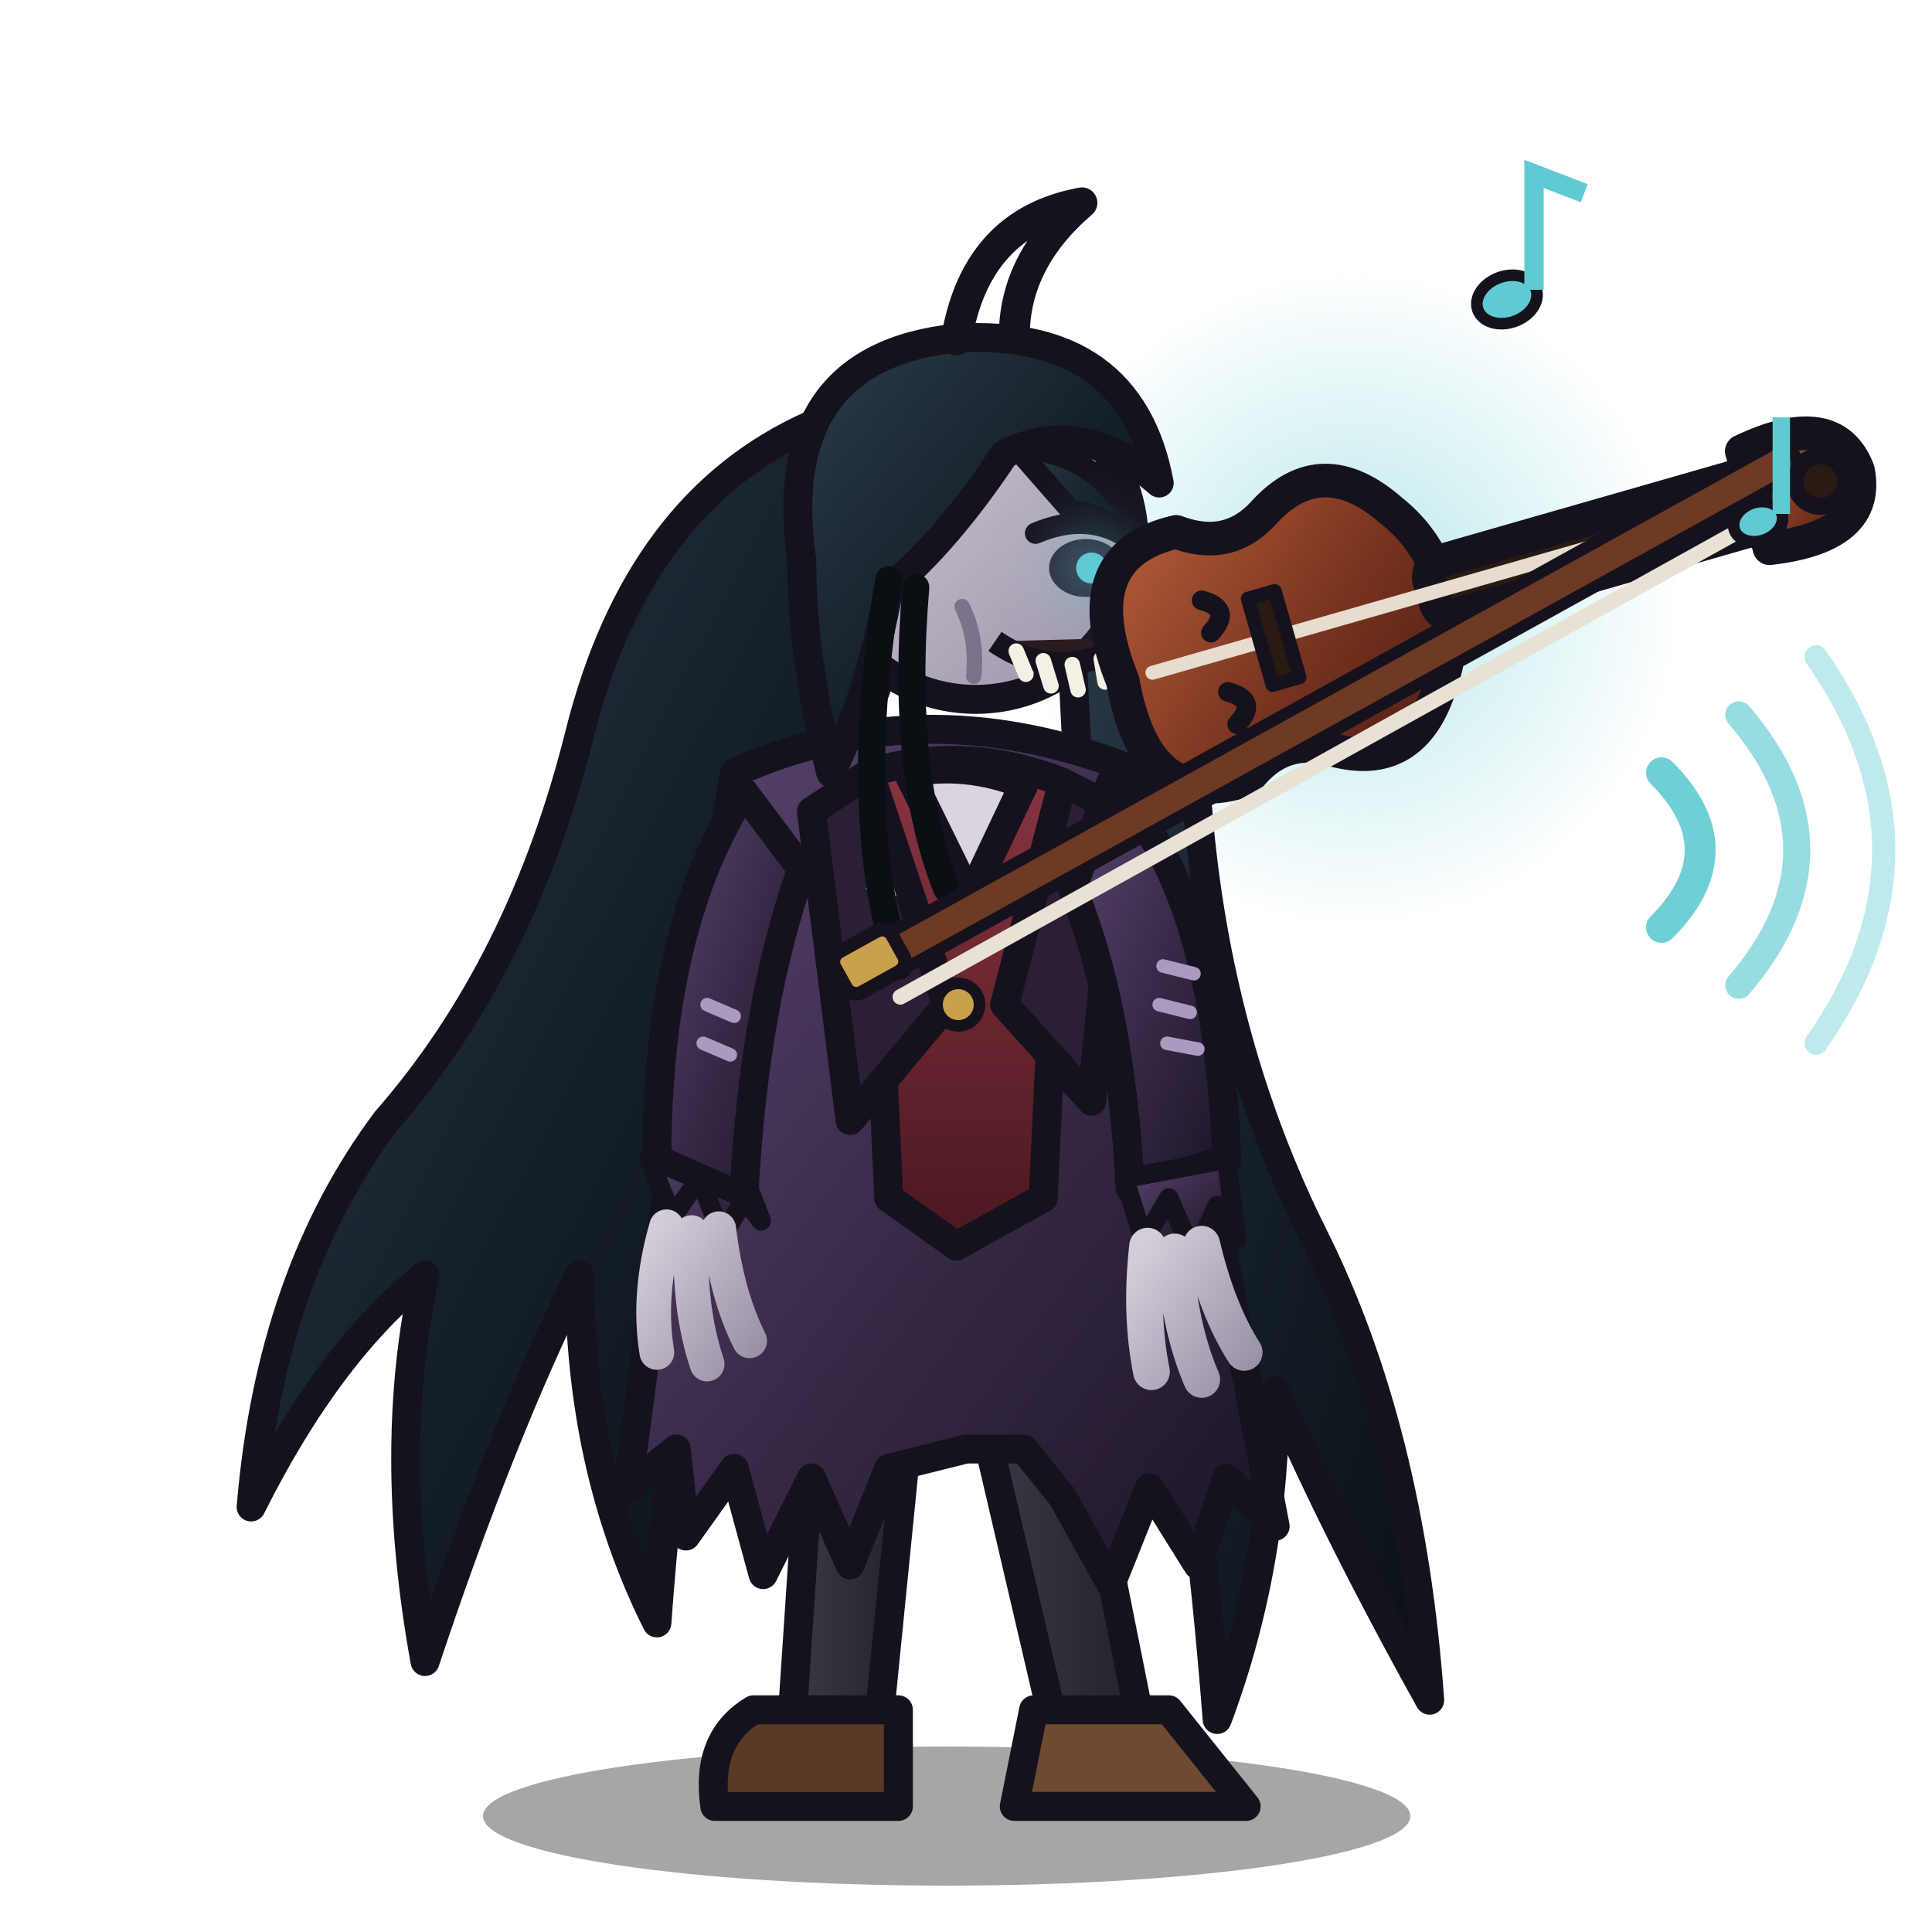
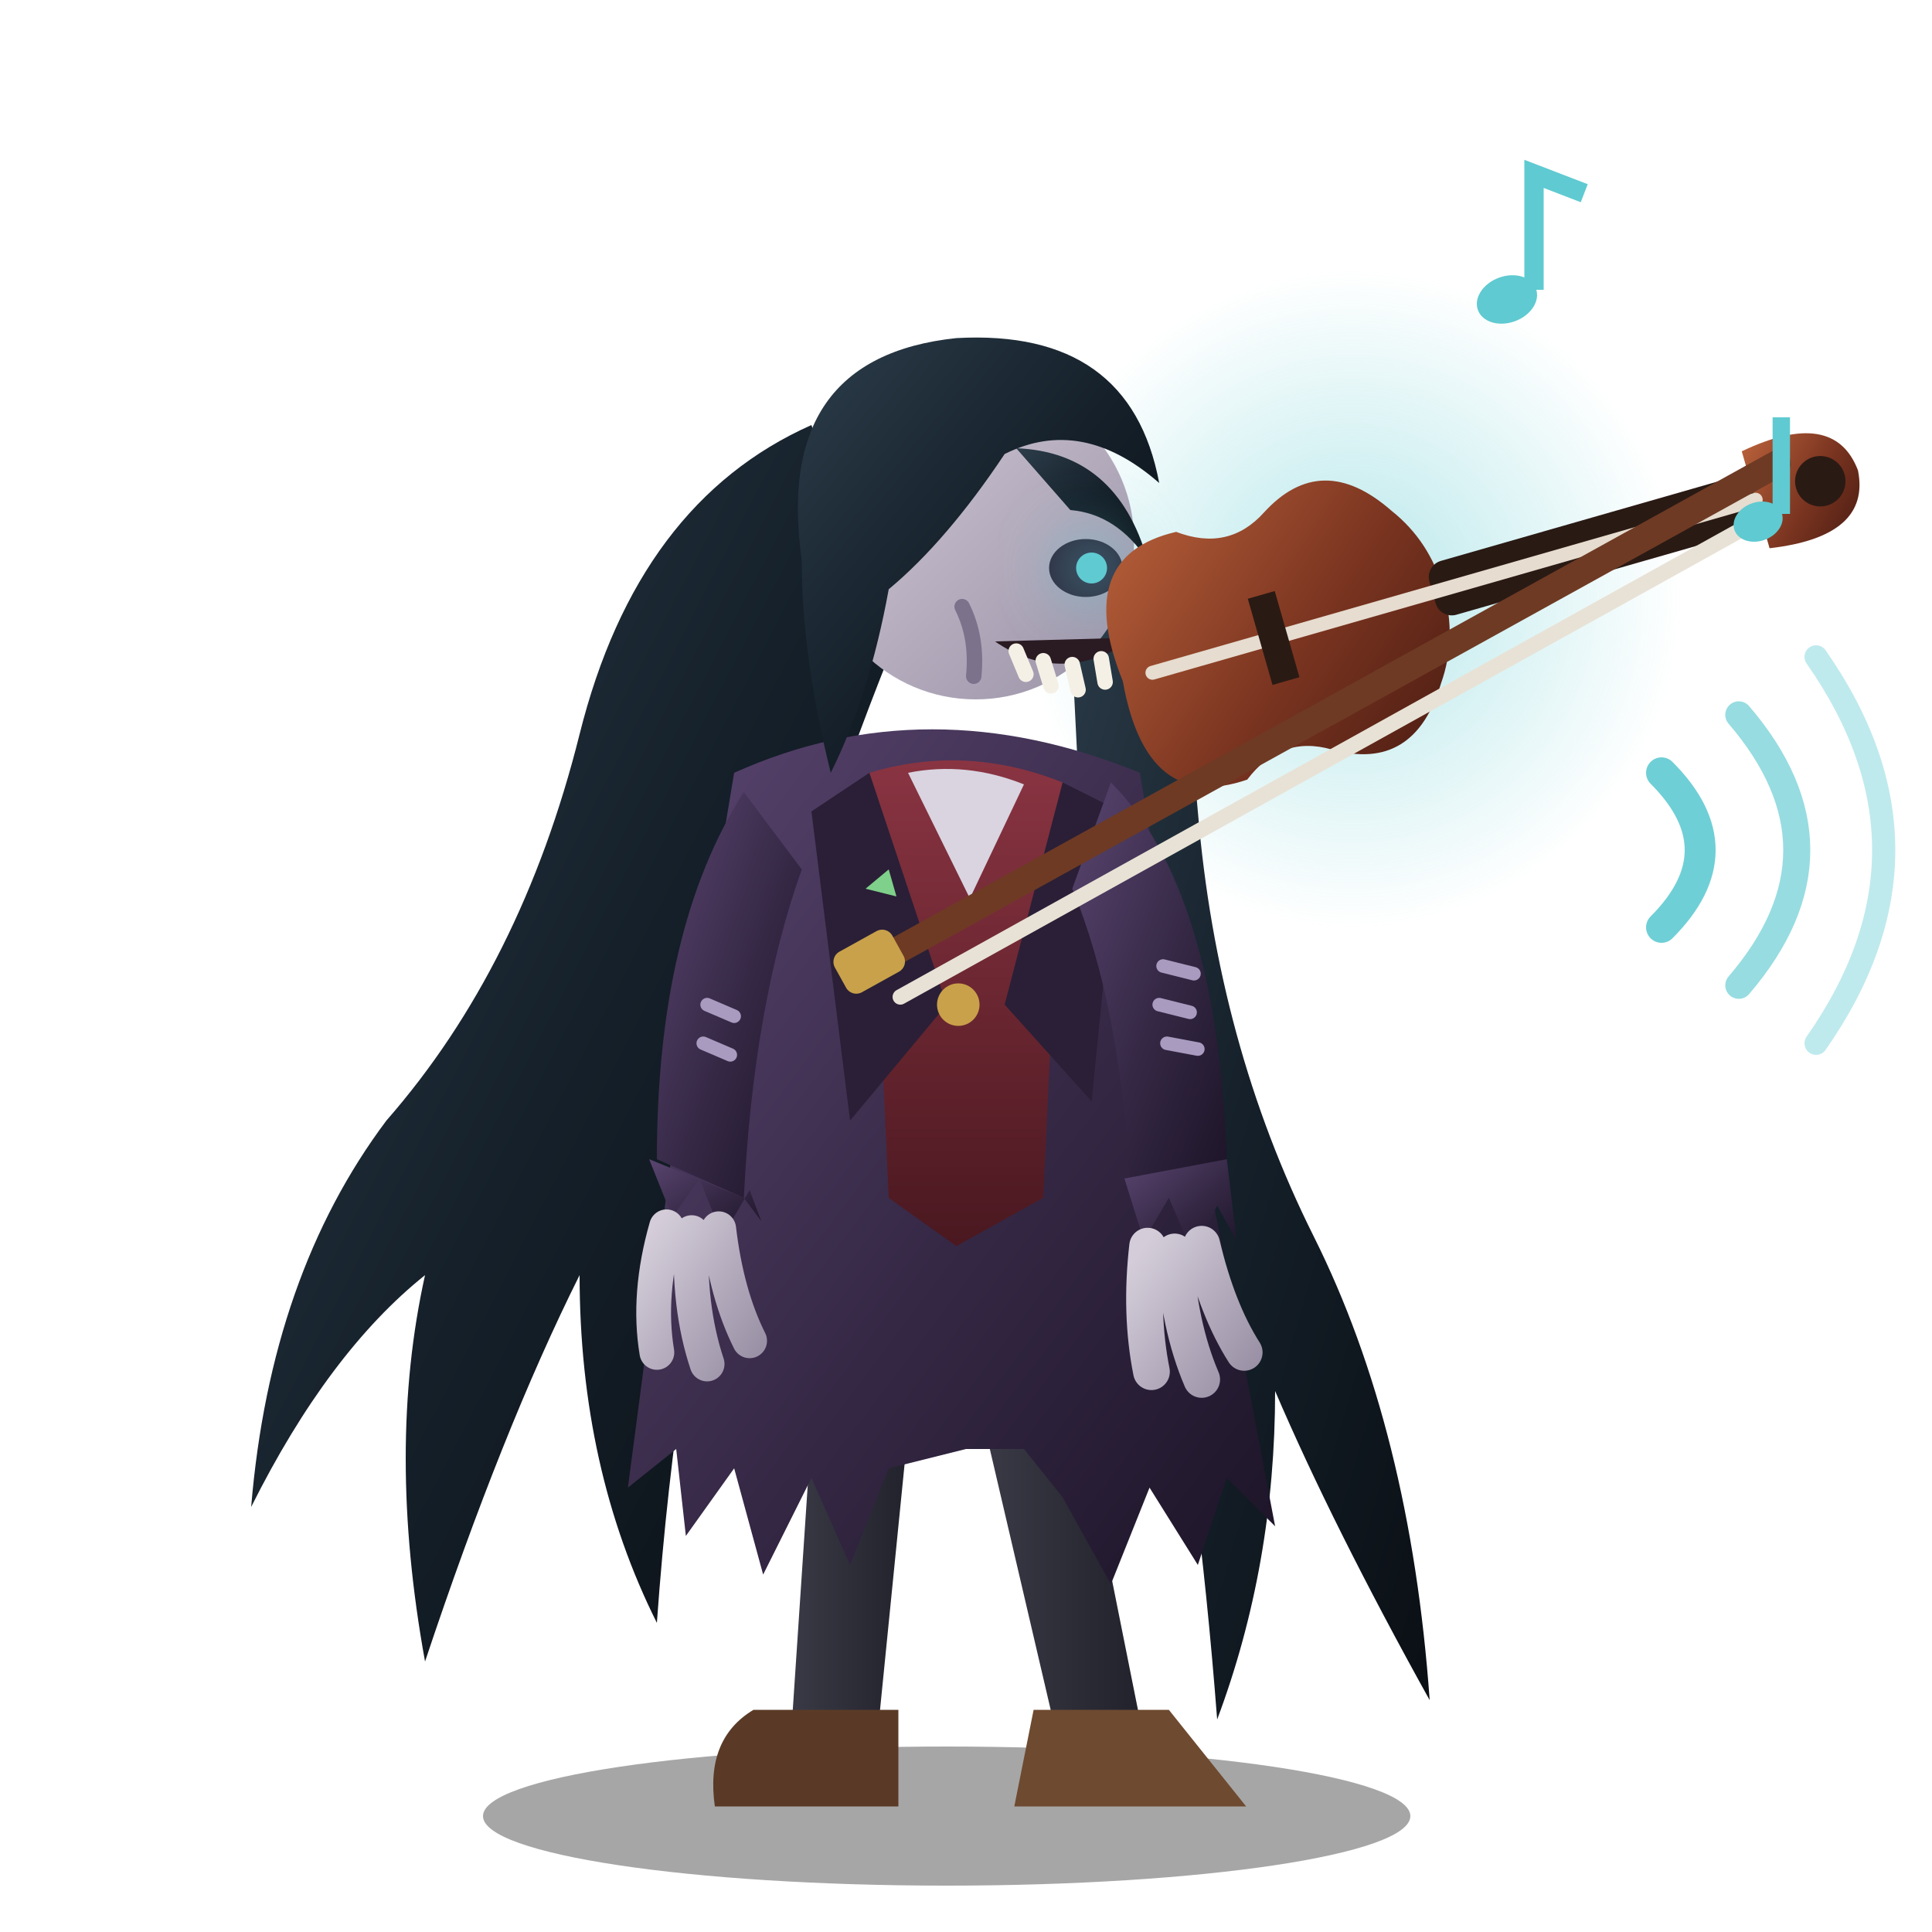
<svg xmlns="http://www.w3.org/2000/svg" viewBox="0 0 100 100" width="512" height="512" data-hand="61.5,67">
  <defs>
    <linearGradient id="rs-hair" x1="0" y1="0" x2="1" y2="1">
      <stop offset="0" stop-color="#2c3d4a" />
      <stop offset=".5" stop-color="#15202a" />
      <stop offset="1" stop-color="#0a0f14" />
    </linearGradient>
    <linearGradient id="rs-coat" x1="0" y1="0" x2="1" y2="1">
      <stop offset="0" stop-color="#5a4570" />
      <stop offset=".55" stop-color="#352845" />
      <stop offset="1" stop-color="#1c1427" />
    </linearGradient>
    <linearGradient id="rs-vest" x1="0" y1="0" x2="0" y2="1">
      <stop offset="0" stop-color="#8a3442" />
      <stop offset="1" stop-color="#4a1820" />
    </linearGradient>
    <linearGradient id="rs-skin" x1="0" y1="0" x2="1" y2="1">
      <stop offset="0" stop-color="#d4cdd9" />
      <stop offset="1" stop-color="#9a91a6" />
    </linearGradient>
    <linearGradient id="rs-wood" x1="0" y1="0" x2="1" y2="1">
      <stop offset="0" stop-color="#b8603a" />
      <stop offset=".55" stop-color="#7a3420" />
      <stop offset="1" stop-color="#4a1c12" />
    </linearGradient>
    <linearGradient id="rs-trousers" x1="0" y1="0" x2="1" y2="0">
      <stop offset="0" stop-color="#3a3a46" />
      <stop offset="1" stop-color="#22222c" />
    </linearGradient>
    <radialGradient id="rs-aura" cx=".5" cy=".5" r=".5">
      <stop offset="0" stop-color="#5fcad1" stop-opacity=".45" />
      <stop offset="1" stop-color="#5fcad1" stop-opacity="0" />
    </radialGradient>
    <filter id="rs-glow" x="-60%" y="-60%" width="220%" height="220%">
      <feGaussianBlur stdDeviation="1.4" />
    </filter>
  </defs>
  <ellipse cx="49" cy="94" rx="24" ry="3.6" fill="#000" opacity=".35" />
  <circle class="wpn" cx="70" cy="31" r="17" fill="url(#rs-aura)" />
-   <g stroke="#15121d" stroke-width="1.5" stroke-linejoin="round" stroke-linecap="round">
+   <g stroke="none" stroke-width="1.5" stroke-linejoin="round" stroke-linecap="round">
    <path d="M42 22 Q33 26 30 38 Q27 50 20 58 Q14 66 13 78 Q17 70 22 66 Q20 75 22 86 Q26 74 30 66 Q30 76 34 84 Q35 70 38 58 Q42 44 46 34 Z" fill="url(#rs-hair)" />
    <path d="M55 24 Q61 30 62 42 Q63 54 68 64 Q73 74 74 88 Q69 79 66 72 Q66 81 63 89 Q62 76 60 66 Q57 54 56 44 Z" fill="url(#rs-hair)" />
    <path d="M42 74 L47 74 L45.5 89 L41 89 Z" fill="url(#rs-trousers)" />
    <path d="M51 74 L56 74 L59 89 L54.5 89 Z" fill="url(#rs-trousers)" />
    <path d="M39 88.5 h7.5 v5 h-9.5 Q36.5 90 39 88.5 Z" fill="#5a3a26" />
    <path d="M53.5 88.5 h7 l4 5 h-12 Z" fill="#6e4a30" />
    <path d="M38 40 Q48 35.5 59 40 L62 58 L66 79 L63.5 76.5 L62 81 L59.5 77 L57.5 82 L55 77.5 L53 75 L50 75 L46 76 L44 81 L42 76.5 L39.5 81.5 L38 76 L35.5 79.5 L35 75 L32.5 77 L35 58 Z" fill="url(#rs-coat)" />
    <path d="M45 40 Q50 38.5 55 40.5 L54 62 L49.5 64.5 L46 62 Z" fill="url(#rs-vest)" />
    <path d="M47 40 L50.2 46.5 L53 40.6 Q50 39.4 47 40 Z" fill="#d9d4e0" />
    <path d="M45 40 L49 52 L44 58 L42 42 Z" fill="#2a1f36" />
    <path d="M55 40.5 L52 52 L56.5 57 L58 42 Z" fill="#2a1f36" />
    <path d="M38.5 41 Q34 48 34 60 L38.5 62 Q39 52 41.5 45 Z" fill="url(#rs-coat)" />
    <path d="M33.6 60 l1.2 3 l1.4 -2 l1.2 3 l1.4 -2.4 l.6 1.6 L38.5 62 Z" fill="url(#rs-coat)" stroke-width="1" />
    <path d="M34.5 63.5 Q33.5 67 34 70 M35.8 63.8 Q35.6 67.6 36.6 70.6 M37.2 63.6 Q37.6 67 38.8 69.4" fill="none" stroke="url(#rs-skin)" stroke-width="1.8" />
    <path d="M57.5 40.5 Q63 46 63.5 60 L58.5 61.5 Q58 52 55.5 46 Z" fill="url(#rs-coat)" />
    <path d="M58.2 61 l1 3.2 l1.3 -2.2 l1.3 3 l1.2 -2.6 l1 1.8 L63.5 60 Z" fill="url(#rs-coat)" stroke-width="1" />
    <path d="M59.4 64.5 Q59 68 59.6 71 M60.8 64.8 Q61 68.6 62.2 71.4 M62.2 64.4 Q63 67.8 64.4 70" fill="none" stroke="url(#rs-skin)" stroke-width="1.9" />
    <circle cx="50.5" cy="28" r="8.2" fill="url(#rs-skin)" />
    <path d="M41.5 29 Q40 18.5 49.5 17.5 Q58.5 17 60 25 Q56 21.5 52 23.5 Q49 28 46 30.5 Q45 36 43 40 Q41.5 34 41.5 29 Z" fill="url(#rs-hair)" />
    <path d="M52.6 23.2 Q57.8 23.4 59.4 29 Q57.8 26.6 55.4 26.4 Z" fill="url(#rs-hair)" stroke-width="1.1" />
    <path d="M49.5 17.6 Q50.5 11.5 56 10.5 Q52.5 13.5 52.5 17.4" fill="none" stroke-width="1.6" />
  </g>
-   <path d="M53.6 27.6 Q56.4 26.4 58.6 28" stroke="#15121d" stroke-width="1.1" fill="none" stroke-linecap="round" />
+   <path d="M53.6 27.6 Q56.4 26.4 58.6 28" stroke="none" stroke-width="1.1" fill="none" stroke-linecap="round" />
  <ellipse cx="56.2" cy="29.4" rx="1.9" ry="1.5" fill="#2a2236" />
  <circle cx="56.5" cy="29.4" r=".8" fill="#5fcad1" />
  <circle cx="56.5" cy="29.4" r="2.2" fill="#5fcad1" opacity=".35" filter="url(#rs-glow)" />
-   <path d="M51.5 33.2 Q55 35.6 58.8 33" stroke="#15121d" stroke-width="1.2" fill="#2a1a22" stroke-linejoin="round" />
+   <path d="M51.5 33.2 Q55 35.6 58.8 33" stroke="none" stroke-width="1.2" fill="#2a1a22" stroke-linejoin="round" />
  <path d="M52.6 33.7 l.5 1.2 M54 34.2 l.4 1.3 M55.5 34.4 l.3 1.3 M57 34.1 l.2 1.2" stroke="#f4f0e6" stroke-width=".8" stroke-linecap="round" />
  <path d="M49.8 31.4 Q50.6 33 50.4 35" stroke="#7d728c" stroke-width=".8" fill="none" stroke-linecap="round" />
-   <circle cx="49.6" cy="52" r="1.1" fill="#c9a14a" stroke="#15121d" stroke-width=".6" />
+   <circle cx="49.6" cy="52" r="1.1" fill="#c9a14a" stroke="none" stroke-width=".6" />
  <path d="M44.8 46 l1.2 -1 l.4 1.4 z" fill="#7fd08a" />
  <path d="M60.2 50 l1.6 .4 M60 52 l1.6 .4 M60.4 54 l1.6 .3" stroke="#a89bbf" stroke-width=".7" stroke-linecap="round" />
  <path d="M36.6 52 l1.4 .6 M36.4 54 l1.4 .6" stroke="#a89bbf" stroke-width=".7" stroke-linecap="round" />
-   <path d="M46 30 Q44 42 46.5 50 M47.4 30.4 Q46.6 40 49 46" stroke="#0a0f14" stroke-width="1.4" fill="none" stroke-linecap="round" />
-   <g class="wpn" stroke="#15121d" stroke-width="1.2" stroke-linejoin="round" stroke-linecap="round" transform="rotate(-16 66 33) translate(66.5 33) scale(1.45) translate(-65.5 -33)">
+   <path d="M46 30 Q44 42 46.5 50 M47.4 30.4 Q46.6 40 49 46" stroke="none" stroke-width="1.4" fill="none" stroke-linecap="round" />
+   <g class="wpn" stroke="none" stroke-width="1.2" stroke-linejoin="round" stroke-linecap="round" transform="rotate(-16 66 33) translate(66.5 33) scale(1.45) translate(-65.5 -33)">
    <path d="M59.5 33 Q59 28.2 62.8 28.4 Q64.4 29.6 66 28.6 Q68.6 27 70.4 29.8 Q71.4 31.2 71.4 33 Q71.4 34.8 70.4 36.2 Q68.6 39 66 37.4 Q64.4 36.4 62.8 37.6 Q59 37.8 59.5 33 Z" fill="url(#rs-wood)" />
    <path d="M63 31 q1 .6 0 1.2 M63 34.4 q1 .6 0 1.2" stroke-width=".7" fill="none" />
    <rect x="71" y="32" width="12" height="2" rx=".6" fill="#2a1a14" />
    <path d="M83 31.2 Q86.6 30.6 86.8 33 Q86.6 35.4 83 34.8 Z" fill="url(#rs-wood)" />
    <circle cx="85.4" cy="33" r=".9" fill="#2a1a14" stroke-width=".6" />
    <path d="M60.6 33 L83 33" stroke="#e6dccf" stroke-width=".5" />
    <rect x="64.6" y="31.4" width="1" height="3.2" fill="#2a1a14" stroke-width=".5" />
  </g>
  <g class="wpn" stroke-linecap="round">
-     <path d="M45 50 L92 24" stroke="#15121d" stroke-width="2.6" />
+     <path d="M45 50 L92 24" stroke="none" stroke-width="2.6" />
    <path d="M45 50 L92 24" stroke="#6e3a24" stroke-width="1.4" />
    <path d="M46.6 51.6 L91.6 26.6" stroke="#e8e2d6" stroke-width=".8" />
-     <rect x="43.4" y="48.6" width="3.4" height="2.4" rx=".6" fill="#c9a14a" stroke="#15121d" stroke-width=".7" transform="rotate(-29 45 50)" />
+     <rect x="43.4" y="48.6" width="3.4" height="2.4" rx=".6" fill="#c9a14a" stroke="none" stroke-width=".7" transform="rotate(-29 45 50)" />
  </g>
  <g class="wpn" fill="none" stroke="#5fcad1" stroke-linecap="round">
    <path d="M86 40 Q90 44 86 48" stroke-width="1.6" opacity=".9" />
    <path d="M90 37 Q96 44 90 51" stroke-width="1.4" opacity=".65" />
    <path d="M94 34 Q101 44 94 54" stroke-width="1.2" opacity=".4" />
  </g>
-   <g class="wpn" fill="#5fcad1" stroke="#15121d" stroke-width=".6">
+   <g class="wpn" fill="#5fcad1" stroke="none" stroke-width=".6">
    <ellipse cx="78" cy="15.5" rx="1.6" ry="1.2" transform="rotate(-20 78 15.5)" />
    <path d="M79.4 15 L79.4 9 L82 10" fill="none" stroke="#5fcad1" stroke-width="1" />
    <ellipse cx="91" cy="27" rx="1.3" ry="1" transform="rotate(-20 91 27)" />
    <path d="M92.2 26.6 L92.2 21.6" fill="none" stroke="#5fcad1" stroke-width=".9" />
  </g>
</svg>
